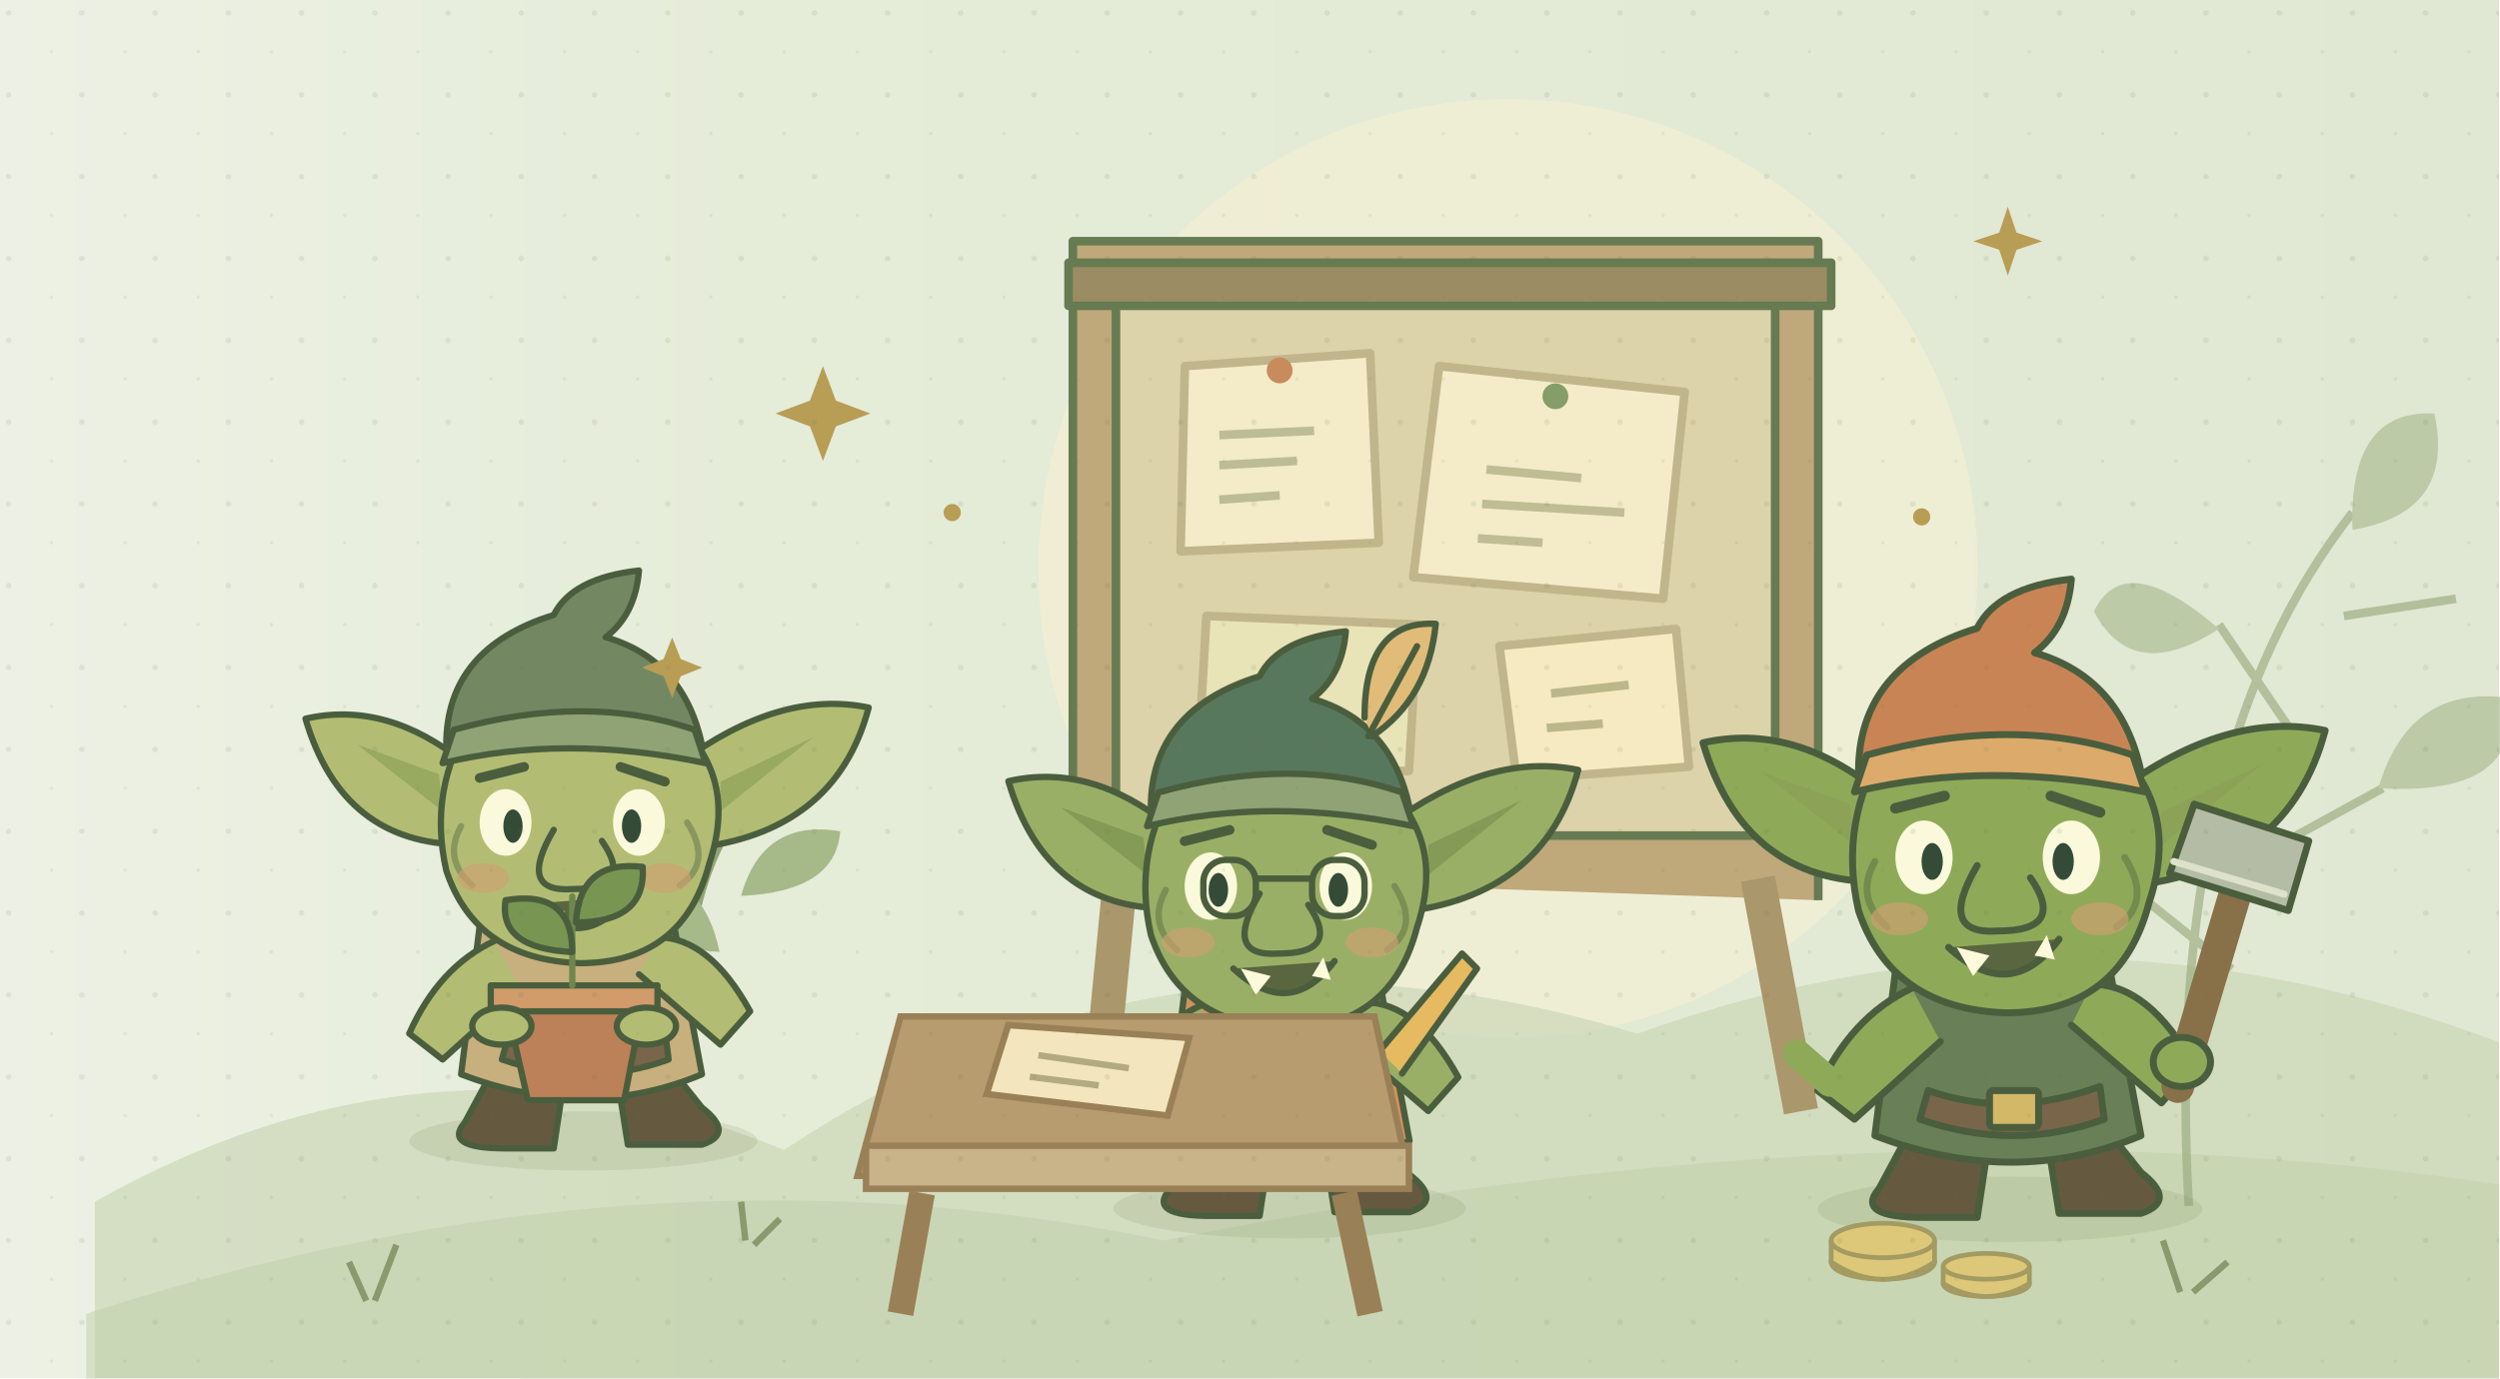
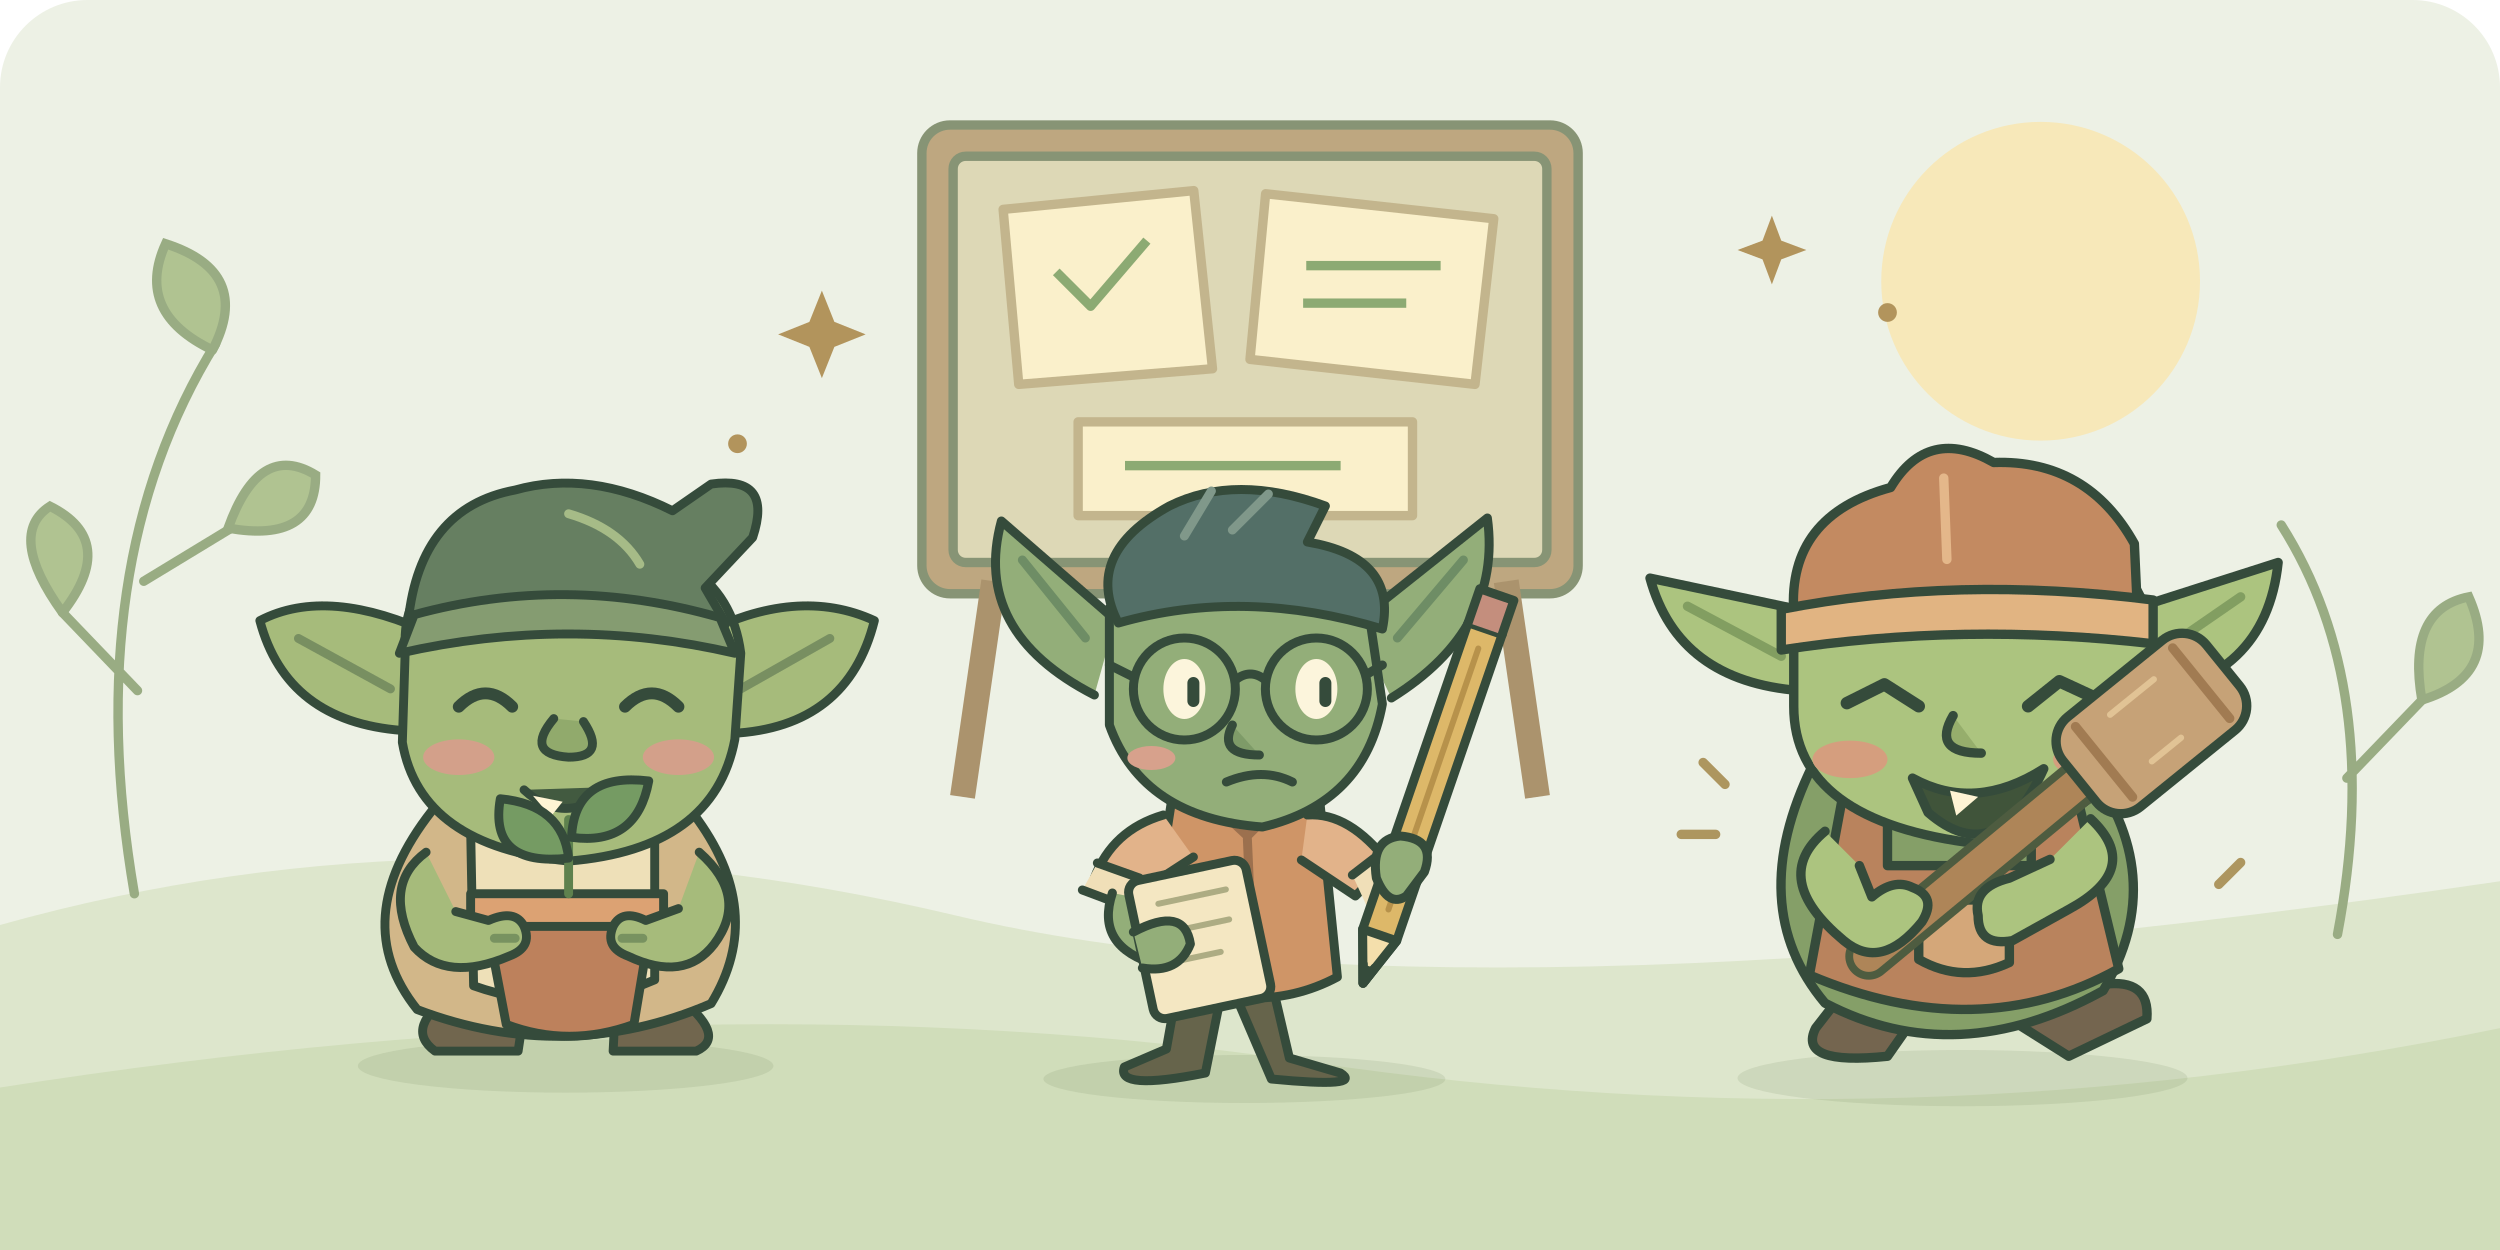
- <svg xmlns="http://www.w3.org/2000/svg" viewBox="0 0 580 320" fill="none">
-   <defs>
-     <linearGradient id="fade" x1="0" x2="580" gradientUnits="userSpaceOnUse">
-       <stop stop-color="#edf1e5" />
-       <stop offset=".3" stop-color="#e5ecd8" />
-       <stop offset="1" stop-color="#e0e7d2" />
-     </linearGradient>
-     <pattern id="grain" width="17" height="19" patternUnits="userSpaceOnUse">
-       <circle cx="2" cy="3" r=".65" fill="#64764d" opacity=".12" />
-       <circle cx="12" cy="12" r=".4" fill="#64764d" opacity=".1" />
-     </pattern>
-   </defs>
-   <path fill="url(#fade)" d="M0 0h580v320H0z" />
-   <circle cx="350" cy="132" r="109" fill="#f1efd4" opacity=".8" />
-   <path d="M22 279q80-45 160-12 90-60 198-27 100-36 200 2v78H22" fill="#c9d5b4" opacity=".65" />
-   <path d="M20 305q130-42 250-17 170-34 310-13v45H20" fill="#bfcfaa" opacity=".5" />
-   <g stroke="#98aa7d" stroke-width="2" opacity=".65">
-     <path d="M508 280q-6-105 38-161M518 225l-35-28M522 200l31-17M532 170l-17-25M544 143l26-4" />
-     <path d="M484 199q-18-30-33-17 7 22 33 17M552 183q34 2 30-21-23-3-30 21M515 146q-22-19-29-4 9 17 29 4M546 123q-1-28 19-27 5 23-19 27" fill="#a9ba90" stroke="none" />
+ <svg xmlns="http://www.w3.org/2000/svg" viewBox="0 0 800 400" fill="none">
+   <rect width="800" height="400" rx="28" fill="#edf1e5" />
+   <circle cx="653" cy="90" r="51" fill="#f7e8b9" />
+   <path d="M0 296 Q146 255 306 293 T800 282 V400 H0Z" fill="#dde6cc" />
+   <path d="M0 348 Q230 312 420 340 T800 329 V400 H0Z" fill="#d0ddba" />
+   <g stroke="#99ac83" stroke-width="3" stroke-linecap="round">
+     <path d="M43 286 Q25 181 69 110 M44 221 L20 196 M46 186 L74 169 M748 299 Q763 220 730 168 M751 249 L777 222" />
+     <path d="M68 112 Q43 100 53 78 Q81 87 68 112 M73 169 Q83 141 101 152 Q101 174 73 169 M20 196 Q2 171 16 162 Q38 173 20 196 M775 224 Q770 195 790 191 Q801 216 775 224" fill="#b0c391" />
  </g>
-   <g stroke="#667b51" stroke-width="2" stroke-linejoin="round">
-     <path d="M249 203V56h173v153" fill="#bfa87a" />
-     <path d="M259 69h153v125H259z" fill="#dcd3aa" />
-     <path d="M248 61h177v10H248z" fill="#9c8c63" />
-     <path d="M260 204l-5 52M408 204l10 54" stroke-width="8" stroke="#aa976b" />
-     <path d="M275 85l43-3 2 44-46 2z" fill="#f4ebc9" stroke="#c1b58c" />
-     <circle cx="297" cy="86" r="3" fill="#c78b5c" stroke="none" />
-     <path d="M283 101l22-1M283 108l18-1M283 116l14-1" stroke="#bcbd94" />
-     <path d="M334 85l57 6-5 48-58-5z" fill="#f4ebc9" stroke="#c1b58c" />
-     <circle cx="361" cy="92" r="3" fill="#859d68" stroke="none" />
-     <path d="M345 109l22 2M344 117l33 2M343 125l15 1" stroke="#c0bc93" />
-     <path d="M280 143l49 2-2 34-49-1z" fill="#e9e3b8" stroke="#c1b58c" />
-     <path d="M291 158l5 6 13-14" stroke="#819566" stroke-width="3" />
-     <path d="M348 150l41-4 3 32-40 3z" fill="#f6eac2" stroke="#c1b58c" />
-     <path d="M360 161l18-2M359 169l13-1" stroke="#bcb68b" />
+   <g stroke="#879475" stroke-width="3" stroke-linejoin="round">
+     <rect x="295" y="40" width="210" height="150" rx="9" fill="#bea780" />
+     <rect x="305" y="50" width="190" height="130" rx="4" fill="#ddd8b6" />
+     <path d="M318 186 L308 255 M482 186 L492 255" stroke="#ab936d" stroke-width="8" />
+     <path d="M321 67 L382 61 L388 118 L326 123Z M405 62 L478 70 L472 123 L400 115Z M345 135 H452 V165 H345Z" fill="#faf0cb" stroke="#c3b58d" />
+     <path d="M338 87 L349 98 L367 77 M418 85 H461 M417 97 H450 M360 149 H429" stroke="#8caa73" />
  </g>
-   <path d="M159 251q-3-58 25-73" stroke="#91a574" stroke-width="2" />
-   <path d="M167 221q-21-1-20-18 16-1 20 18M172 208q5-18 23-15-1 14-23 15" fill="#a6b989" />
-   <g transform="translate(58 123) scale(0.86)" stroke="#4a5e3e" stroke-width="1.7" stroke-linecap="round" stroke-linejoin="round">
-     <ellipse cx="90" cy="165" rx="47" ry="8" fill="#768559" opacity=".15" stroke="none" />
-     <path d="M65 147l-7 13q-6 7 11 7h13l3-20M99 147l3 19h20q9-3 0-10l-8-10" fill="#655a3f" />
-     <path d="M63 99q27-17 50 0l9 48q-31 13-65 0z" fill="#c8af7e" />
-     <path d="M66 111q-15 7-23 25l9 7 21-19M110 110q14 0 25 20l-8 9-22-19" fill="#b2bd73" />
-     <path d="M70 136q20 7 42-1l1 8q-22 8-45 0z" fill="#79664a" />
-     <rect x="85" y="136" width="12" height="9" rx="1" fill="#d3b868" />
-     <path d="M58 63Q37 46 15 51q10 34 43 34M116 63q27-20 51-15-9 34-48 38" fill="#b2bd73" />
-     <path d="M51 66L29 58l23 18M127 68l25-12-25 20" fill="#8a9e56" stroke="none" opacity=".65" />
-     <path d="M60 51q27-21 54 0 18 15 10 39-7 27-35 27-28-1-36-25-5-22 7-41" fill="#b2bd73" />
-     <path d="M57 80q-5 9 3 16M118 79q7 11-2 17" fill="none" opacity=".4" />
-     <ellipse cx="69" cy="79" rx="7" ry="9" fill="#faf9db" stroke="none" />
-     <ellipse cx="105" cy="79" rx="7" ry="9" fill="#faf9db" stroke="none" />
-     <ellipse cx="71" cy="80" rx="2.6" ry="4.5" fill="#344b37" stroke="none" />
-     <ellipse cx="103" cy="80" rx="2.6" ry="4.5" fill="#344b37" stroke="none" />
-     <path d="M62 67l12-3M100 64l12 4" fill="none" stroke-width="2.6" />
-     <path d="M82 81q-10 17 5 16 17 0 8-13" fill="#b2bd73" />
-     <ellipse cx="63" cy="94" rx="7" ry="4" fill="#cf9f72" opacity=".65" stroke="none" />
-     <ellipse cx="112" cy="94" rx="7" ry="4" fill="#cf9f72" opacity=".65" stroke="none" />
-     <path d="M75 101q15 14 27-2" fill="#5a6640" />
-     <path d="M77 101l4 7 4-5M96 103l3-5 2 6" fill="#fff9db" stroke="none" />
-     <path d="M53 58q0-26 29-35 5-10 23-12-1 12-9 18 21 6 26 29-33-9-69 0" fill="#738862" />
-     <path d="M55 54q36-10 65 0l3 9q-38-8-71 0z" fill="#90a375" />
-     <path d="M68 123h39l-6 31H75z" fill="#bc8159" />
-     <path d="M65 123h45v7H65z" fill="#d19b6a" />
-     <path d="M87 123V99" fill="none" stroke="#6e874d" />
-     <path d="M87 114q-20-1-18-14 18-3 18 14M88 106q1-17 18-15 1 15-18 15" fill="#789652" />
-     <ellipse cx="68" cy="134" rx="8" ry="5" fill="#b2bd73" />
-     <ellipse cx="107" cy="134" rx="8" ry="5" fill="#b2bd73" />
+   <g transform="translate(67 134) scale(.95)">
+     <g stroke="#354b3b" stroke-width="3" stroke-linecap="round" stroke-linejoin="round">
+       <ellipse cx="120" cy="218" rx="70" ry="9" fill="#64784e" opacity=".13" stroke="none" />
+       <path d="M83 193 Q65 205 76 213 H104 L107 193 M137 193 L136 213 H164 Q175 208 157 194" fill="#71664e" />
+       <path d="M75 132 Q46 169 70 199 Q120 218 169 197 Q188 166 163 133" fill="#d2b789" />
+       <path d="M88 138 L89 191 Q120 202 150 189 L150 139" fill="#eee0b8" />
+       <path d="M76 73 Q40 56 17 68 Q26 102 65 105 M165 73 Q198 56 224 68 Q215 104 176 106" fill="#a6bb7b" />
+       <path d="M30 74 L61 91 M209 74 L179 91" stroke="#788f61" />
+       <path d="M66 77 Q64 43 118 40 Q174 40 179 79 L177 108 Q170 145 121 149 Q71 144 65 109Z" fill="#a6bb7b" />
+       <path d="M67 68 Q71 30 103 24 Q128 17 156 31 L169 22 Q190 19 183 40 L167 57 L174 69 Q119 52 67 68Z" fill="#667f61" />
+       <path d="M69 66 Q120 52 172 67 L177 79 Q121 66 64 79Z" fill="#859c71" />
+       <path d="M121 32 Q138 37 145 49" stroke="#a6bb87" />
+       <path d="M84 97 Q93 88 102 97 M140 97 Q149 88 158 97" stroke-width="4" />
+       <ellipse cx="84" cy="114" rx="12" ry="6" fill="#d3a08a" stroke="none" />
+       <ellipse cx="158" cy="114" rx="12" ry="6" fill="#d3a08a" stroke="none" />
+       <path d="M116 101 Q106 113 121 114 Q134 114 126 102" fill="#91aa6c" />
+       <path d="M106 125 Q120 138 136 124" fill="#425a40" />
+       <path d="M109 127 L115 134 L119 129" fill="#fff5d4" stroke="none" />
+       <path d="M92 162 H150 L143 204 Q121 212 100 204Z" fill="#bd815c" />
+       <path d="M88 160 H153 V171 H88Z" fill="#dca273" />
+       <path d="M121 160 V135" stroke="#5e814e" />
+       <path d="M121 148 Q94 151 98 128 Q119 130 121 148 M122 141 Q123 119 148 122 Q144 144 122 141" fill="#759b63" />
+       <path d="M73 146 Q58 157 69 178 Q80 190 101 181 Q109 178 106 171 Q103 165 94 169 L83 166" fill="#a6bb7b" />
+       <path d="M165 146 Q182 161 170 177 Q160 190 141 181 Q133 178 136 171 Q139 165 147 169 L158 165" fill="#a6bb7b" />
+       <path d="M96 175 L103 175 M139 175 L146 175" stroke="#789260" />
+     </g>
  </g>
-   <g transform="translate(221 137) scale(0.87)" stroke="#4a5e3e" stroke-width="1.7" stroke-linecap="round" stroke-linejoin="round">
-     <ellipse cx="90" cy="165" rx="47" ry="8" fill="#768559" opacity=".15" stroke="none" />
-     <path d="M65 147l-7 13q-6 7 11 7h13l3-20M99 147l3 19h20q9-3 0-10l-8-10" fill="#655a3f" />
-     <path d="M63 99q27-17 50 0l9 48q-31 13-65 0z" fill="#d2915d" />
-     <path d="M66 111q-15 7-23 25l9 7 21-19M110 110q14 0 25 20l-8 9-22-19" fill="#9aaf66" />
-     <path d="M70 136q20 7 42-1l1 8q-22 8-45 0z" fill="#79664a" />
-     <rect x="85" y="136" width="12" height="9" rx="1" fill="#d3b868" />
-     <path d="M58 63Q37 46 15 51q10 34 43 34M116 63q27-20 51-15-9 34-48 38" fill="#9aaf66" />
-     <path d="M51 66L29 58l23 18M127 68l25-12-25 20" fill="#788f4f" stroke="none" opacity=".65" />
-     <path d="M60 51q27-21 54 0 18 15 10 39-7 27-35 27-28-1-36-25-5-22 7-41" fill="#9aaf66" />
-     <path d="M57 80q-5 9 3 16M118 79q7 11-2 17" fill="none" opacity=".4" />
-     <ellipse cx="69" cy="79" rx="7" ry="9" fill="#faf9db" stroke="none" />
-     <ellipse cx="105" cy="79" rx="7" ry="9" fill="#faf9db" stroke="none" />
-     <ellipse cx="71" cy="80" rx="2.6" ry="4.5" fill="#344b37" stroke="none" />
-     <ellipse cx="103" cy="80" rx="2.6" ry="4.5" fill="#344b37" stroke="none" />
-     <path d="M62 67l12-3M100 64l12 4" fill="none" stroke-width="2.6" />
-     <path d="M82 81q-10 17 5 16 17 0 8-13" fill="#9aaf66" />
-     <ellipse cx="63" cy="94" rx="7" ry="4" fill="#cf9f72" opacity=".65" stroke="none" />
-     <ellipse cx="112" cy="94" rx="7" ry="4" fill="#cf9f72" opacity=".65" stroke="none" />
-     <path d="M75 101q15 14 27-2" fill="#5a6640" />
-     <path d="M77 101l4 7 4-5M96 103l3-5 2 6" fill="#fff9db" stroke="none" />
-     <path d="M53 58q0-26 29-35 5-10 23-12-1 12-9 18 21 6 26 29-33-9-69 0" fill="#58785e" />
-     <path d="M55 54q36-10 65 0l3 9q-38-8-71 0z" fill="#90a375" />
-     <path d="M110 34q0-26 19-25-2 20-17 30" fill="#e1bc79" />
-     <path d="M111 39l13-24" fill="none" />
-     <rect x="67" y="72" width="14" height="15" rx="6" fill="none" />
-     <rect x="96" y="72" width="14" height="15" rx="6" fill="none" />
-     <path d="M81 77h15" fill="none" />
-     <path d="M114 123l22-26 4 4-20 28" fill="#e6ba61" />
-     <path d="M67 119l26 5-7 30-26-7z" fill="#f6e7b5" />
-     <path d="M70 128l14 4M68 134l12 3" stroke="#baa478" />
-     <ellipse cx="61" cy="134" rx="7" ry="5" fill="#9aaf66" />
+   <g transform="translate(283 136) scale(.96)">
+     <g stroke="#354b3b" stroke-width="3" stroke-linecap="round" stroke-linejoin="round">
+       <ellipse cx="120" cy="218" rx="67" ry="8" fill="#64784e" opacity=".13" stroke="none" />
+       <path d="M99 180 L94 208 L80 214 Q77 222 107 216 L114 181 M128 181 L135 211 L152 216 Q160 221 129 218 L117 190" fill="#66644b" />
+       <path d="M97 117 Q120 108 145 124 L151 184 Q123 199 87 182Z" fill="#cf9567" />
+       <path d="M106 123 L121 137 L135 123 M121 138 L123 183" stroke="#9c704e" />
+       <path d="M93 130 Q76 135 70 151 L83 157 L103 144 M141 130 Q155 129 168 146 L157 157 L139 145" fill="#e2b38a" />
+       <path d="M71 146 L85 151 L82 161 L66 155 M156 150 L169 140 L175 150 L162 163" fill="#f0dfb8" />
+       <path d="M76 156 Q70 174 91 180 L97 167 L86 158" fill="#93ae79" />
+       <path d="M77 65 L39 32 Q29 69 70 90 M157 66 L201 31 Q206 68 169 91" fill="#93ae79" />
+       <path d="M46 45 L67 71 M193 45 L171 71" stroke="#6e8d65" />
+       <path d="M75 61 Q118 34 162 66 L166 93 Q160 126 126 134 Q86 131 75 100Z" fill="#93ae79" />
+       <path d="M78 66 Q66 43 95 27 Q117 16 147 27 L141 39 Q171 44 166 68 Q120 54 78 66Z" fill="#536f67" />
+       <path d="M100 37 L109 22 M116 35 L128 23" stroke="#80988a" />
+       <ellipse cx="100" cy="88" rx="7" ry="10" fill="#fcf5dc" stroke="none" />
+       <ellipse cx="144" cy="88" rx="7" ry="10" fill="#fcf5dc" stroke="none" />
+       <path d="M103 86 V92 M147 86 V92" stroke-width="4" />
+       <circle cx="100" cy="88" r="17" />
+       <circle cx="144" cy="88" r="17" />
+       <path d="M117 85 Q122 81 127 85 M83 84 L75 80 M161 83 L166 80" />
+       <path d="M116 100 Q111 110 125 110" fill="#7e9b68" />
+       <path d="M114 119 Q126 114 136 119" />
+       <ellipse cx="89" cy="111" rx="8" ry="4" fill="#d7a18c" stroke="none" />
+       <g transform="rotate(-12 105 171)">
+         <rect x="85" y="148" width="40" height="47" rx="4" fill="#f4e7c2" />
+         <path d="M94 157 H117 M95 167 H116 M95 177 H111" stroke="#adac83" stroke-width="2" />
+       </g>
+       <path d="M83 169 Q100 160 102 173 Q98 183 86 181" fill="#93ae79" />
+       <g transform="rotate(19 183 118)">
+         <path d="M177 65 H189 V173 L183 190 L177 173Z" fill="#ddb869" />
+         <path d="M177 65 V53 H189 V65" fill="#c48e7d" />
+         <path d="M177 173 H189 L183 190Z" fill="#f4dfac" />
+         <path d="M181 184 L183 190 L185 184" fill="#354b3b" />
+         <path d="M183 72 V164" stroke="#b7924b" stroke-width="2" />
+       </g>
+       <path d="M164 151 Q162 138 172 137 Q184 138 180 149 L174 157 Q168 161 164 151Z" fill="#93ae79" />
+     </g>
  </g>
-   <g transform="translate(381 124) scale(0.95)" stroke="#4a5e3e" stroke-width="1.7" stroke-linecap="round" stroke-linejoin="round">
-     <ellipse cx="90" cy="165" rx="47" ry="8" fill="#768559" opacity=".15" stroke="none" />
-     <path d="M65 147l-7 13q-6 7 11 7h13l3-20M99 147l3 19h20q9-3 0-10l-8-10" fill="#655a3f" />
-     <path d="M63 99q27-17 50 0l9 48q-31 13-65 0z" fill="#687f57" />
-     <path d="M66 111q-15 7-23 25l9 7 21-19M110 110q14 0 25 20l-8 9-22-19" fill="#8eaa59" />
-     <path d="M70 136q20 7 42-1l1 8q-22 8-45 0z" fill="#79664a" />
-     <rect x="85" y="136" width="12" height="9" rx="1" fill="#d3b868" />
-     <path d="M58 63Q37 46 15 51q10 34 43 34M116 63q27-20 51-15-9 34-48 38" fill="#8eaa59" />
-     <path d="M51 66L29 58l23 18M127 68l25-12-25 20" fill="#8a9e56" stroke="none" opacity=".65" />
-     <path d="M60 51q27-21 54 0 18 15 10 39-7 27-35 27-28-1-36-25-5-22 7-41" fill="#8eaa59" />
-     <path d="M57 80q-5 9 3 16M118 79q7 11-2 17" fill="none" opacity=".4" />
-     <ellipse cx="69" cy="79" rx="7" ry="9" fill="#faf9db" stroke="none" />
-     <ellipse cx="105" cy="79" rx="7" ry="9" fill="#faf9db" stroke="none" />
-     <ellipse cx="71" cy="80" rx="2.6" ry="4.5" fill="#344b37" stroke="none" />
-     <ellipse cx="103" cy="80" rx="2.6" ry="4.5" fill="#344b37" stroke="none" />
-     <path d="M62 67l12-3M100 64l12 4" fill="none" stroke-width="2.6" />
-     <path d="M82 81q-10 17 5 16 17 0 8-13" fill="#8eaa59" />
-     <ellipse cx="63" cy="94" rx="7" ry="4" fill="#cf9f72" opacity=".65" stroke="none" />
-     <ellipse cx="112" cy="94" rx="7" ry="4" fill="#cf9f72" opacity=".65" stroke="none" />
-     <path d="M75 101q15 14 27-2" fill="#5a6640" />
-     <path d="M77 101l4 7 4-5M96 103l3-5 2 6" fill="#fff9db" stroke="none" />
-     <path d="M53 58q0-26 29-35 5-10 23-12-1 12-9 18 21 6 26 29-33-9-69 0" fill="#c98455" />
-     <path d="M55 54q36-10 65 0l3 9q-38-8-71 0z" fill="#dcaa6b" />
-     <path d="M131 135l14-47" stroke="#887049" stroke-width="8" />
-     <path d="M129 83l29 9 5-17-28-9z" fill="#b5bca6" />
-     <path d="M130 80l27 8" stroke="#dfe2ca" />
-     <ellipse cx="132" cy="129" rx="7" ry="6" fill="#8eaa59" />
-     <path d="M46 134l-8-7" stroke-width="7" stroke="#8eaa59" />
+   <g transform="translate(509 127) scale(1)">
+     <g stroke="#354b3b" stroke-width="3" stroke-linecap="round" stroke-linejoin="round">
+       <ellipse cx="119" cy="218" rx="72" ry="9" fill="#64784e" opacity=".13" stroke="none" />
+       <path d="M86 184 L72 202 Q66 214 95 211 L109 191 M140 183 L164 188 Q179 186 178 199 L153 211 L126 194" fill="#74654f" />
+       <path d="M71 118 Q49 163 75 194 Q117 216 164 190 Q186 153 158 117Z" fill="#859f68" />
+       <path d="M81 126 L95 128 V150 H141 V127 L155 125 L169 183 Q124 208 70 185Z" fill="#b9835d" />
+       <path d="M105 161 H134 V181 Q119 188 105 180Z" fill="#d4a779" />
+       <path d="M71 69 L19 58 Q28 91 67 94 M170 69 L220 53 Q216 91 175 96" fill="#acc47f" />
+       <path d="M31 67 L61 83 M208 64 L179 84" stroke="#829e61" />
+       <path d="M65 73 Q65 39 121 38 Q176 40 180 79 Q185 130 124 143 Q65 136 65 99Z" fill="#acc47f" />
+       <path d="M65 69 Q63 38 96 29 Q108 9 129 21 Q159 20 174 47 L175 69Z" fill="#c38a61" />
+       <path d="M61 68 Q117 57 180 65 L180 79 Q119 72 61 81Z" fill="#e1b482" />
+       <path d="M113 26 L114 52" stroke="#e4b78a" />
+       <path d="M82 98 L94 92 L105 99 M140 99 L150 91 L163 97" stroke-width="4" />
+       <path d="M116 102 Q109 114 125 114" fill="#96ae6c" />
+       <ellipse cx="83" cy="116" rx="12" ry="6" fill="#d59e7e" stroke="none" />
+       <ellipse cx="160" cy="116" rx="12" ry="6" fill="#d59e7e" stroke="none" />
+       <path d="M103 122 Q123 133 145 119 Q130 152 108 133Z" fill="#40543a" />
+       <path d="M115 126 L117 134 L124 128" fill="#fff4d4" stroke="none" />
+       <path d="M89 179 L170 112" stroke="#4e5c40" stroke-width="15" />
+       <path d="M89 179 L170 112" stroke="#ae8558" stroke-width="10" />
+       <g transform="rotate(-39 180 106)">
+         <rect x="151" y="86" width="59" height="37" rx="10" fill="#c6a277" />
+         <path d="M161 90 V119 M201 90 V119" stroke="#a17b52" />
+         <path d="M172 94 H190 M173 114 H185" stroke="#e1c395" stroke-width="2" />
+       </g>
+       <path d="M75 139 Q57 154 81 174 Q93 184 106 168 Q111 160 103 157 Q97 154 90 160 L86 150" fill="#acc47f" />
+       <path d="M160 135 Q177 151 153 164 L135 174 Q124 176 124 166 Q122 157 134 154 L147 148" fill="#acc47f" />
+       <path d="M43 124 L36 117 M40 140 L29 140 M201 156 L208 149" stroke="#ad965f" />
+     </g>
  </g>
-   <g stroke="#9a8056" stroke-width="1.5">
-     <path d="M199 273l10-37h110l8 37z" fill="#b69c6e" />
-     <path d="M201 266h126v10H201z" fill="#c9b388" />
-     <path d="M214 277l-5 28M312 277l6 28" stroke-width="6" />
-     <path d="M234 238l42 3-5 18-42-5z" fill="#f3e5bd" />
-     <path d="M241 245l21 3M239 250l16 2" stroke="#b2aa82" />
+   <g fill="#b2945c">
+     <path d="M263 93 L267 103 L277 107 L267 111 L263 121 L259 111 L249 107 L259 103Z M567 69 L570 77 L578 80 L570 83 L567 91 L564 83 L556 80 L564 77Z" />
+     <circle cx="236" cy="142" r="3" />
+     <circle cx="604" cy="100" r="3" />
  </g>
-   <g stroke="#a39b61" stroke-width="1.1" fill="#ddc778">
-     <ellipse cx="437" cy="293" rx="12" ry="4" />
-     <path d="M425 288v5q12 8 24 0v-5" />
-     <ellipse cx="437" cy="288" rx="12" ry="4" />
-     <ellipse cx="461" cy="298" rx="10" ry="3" />
-     <path d="M451 294v4q10 6 20 0v-4" />
-     <ellipse cx="461" cy="294" rx="10" ry="3" />
-   </g>
-   <g stroke="#8b9a6d" stroke-width="1.5">
-     <path d="M85 302l-4-9M87 302l5-13M506 300l-4-12M509 300l8-7M173 288l-1-9M175 289l6-6" />
-   </g>
-   <g fill="#b89d55">
-     <path d="M191 85l3 8 8 3-8 3-3 8-3-8-8-3 8-3zM466 48l2 6 6 2-6 2-2 6-2-6-6-2 6-2z" />
-     <circle cx="221" cy="119" r="2" />
-     <circle cx="446" cy="120" r="2" />
-     <path d="M156 148l2 5 5 2-5 2-2 5-2-5-5-2 5-2z" />
-   </g>
-   <path fill="url(#grain)" d="M0 0h580v320H0z" />
</svg>
